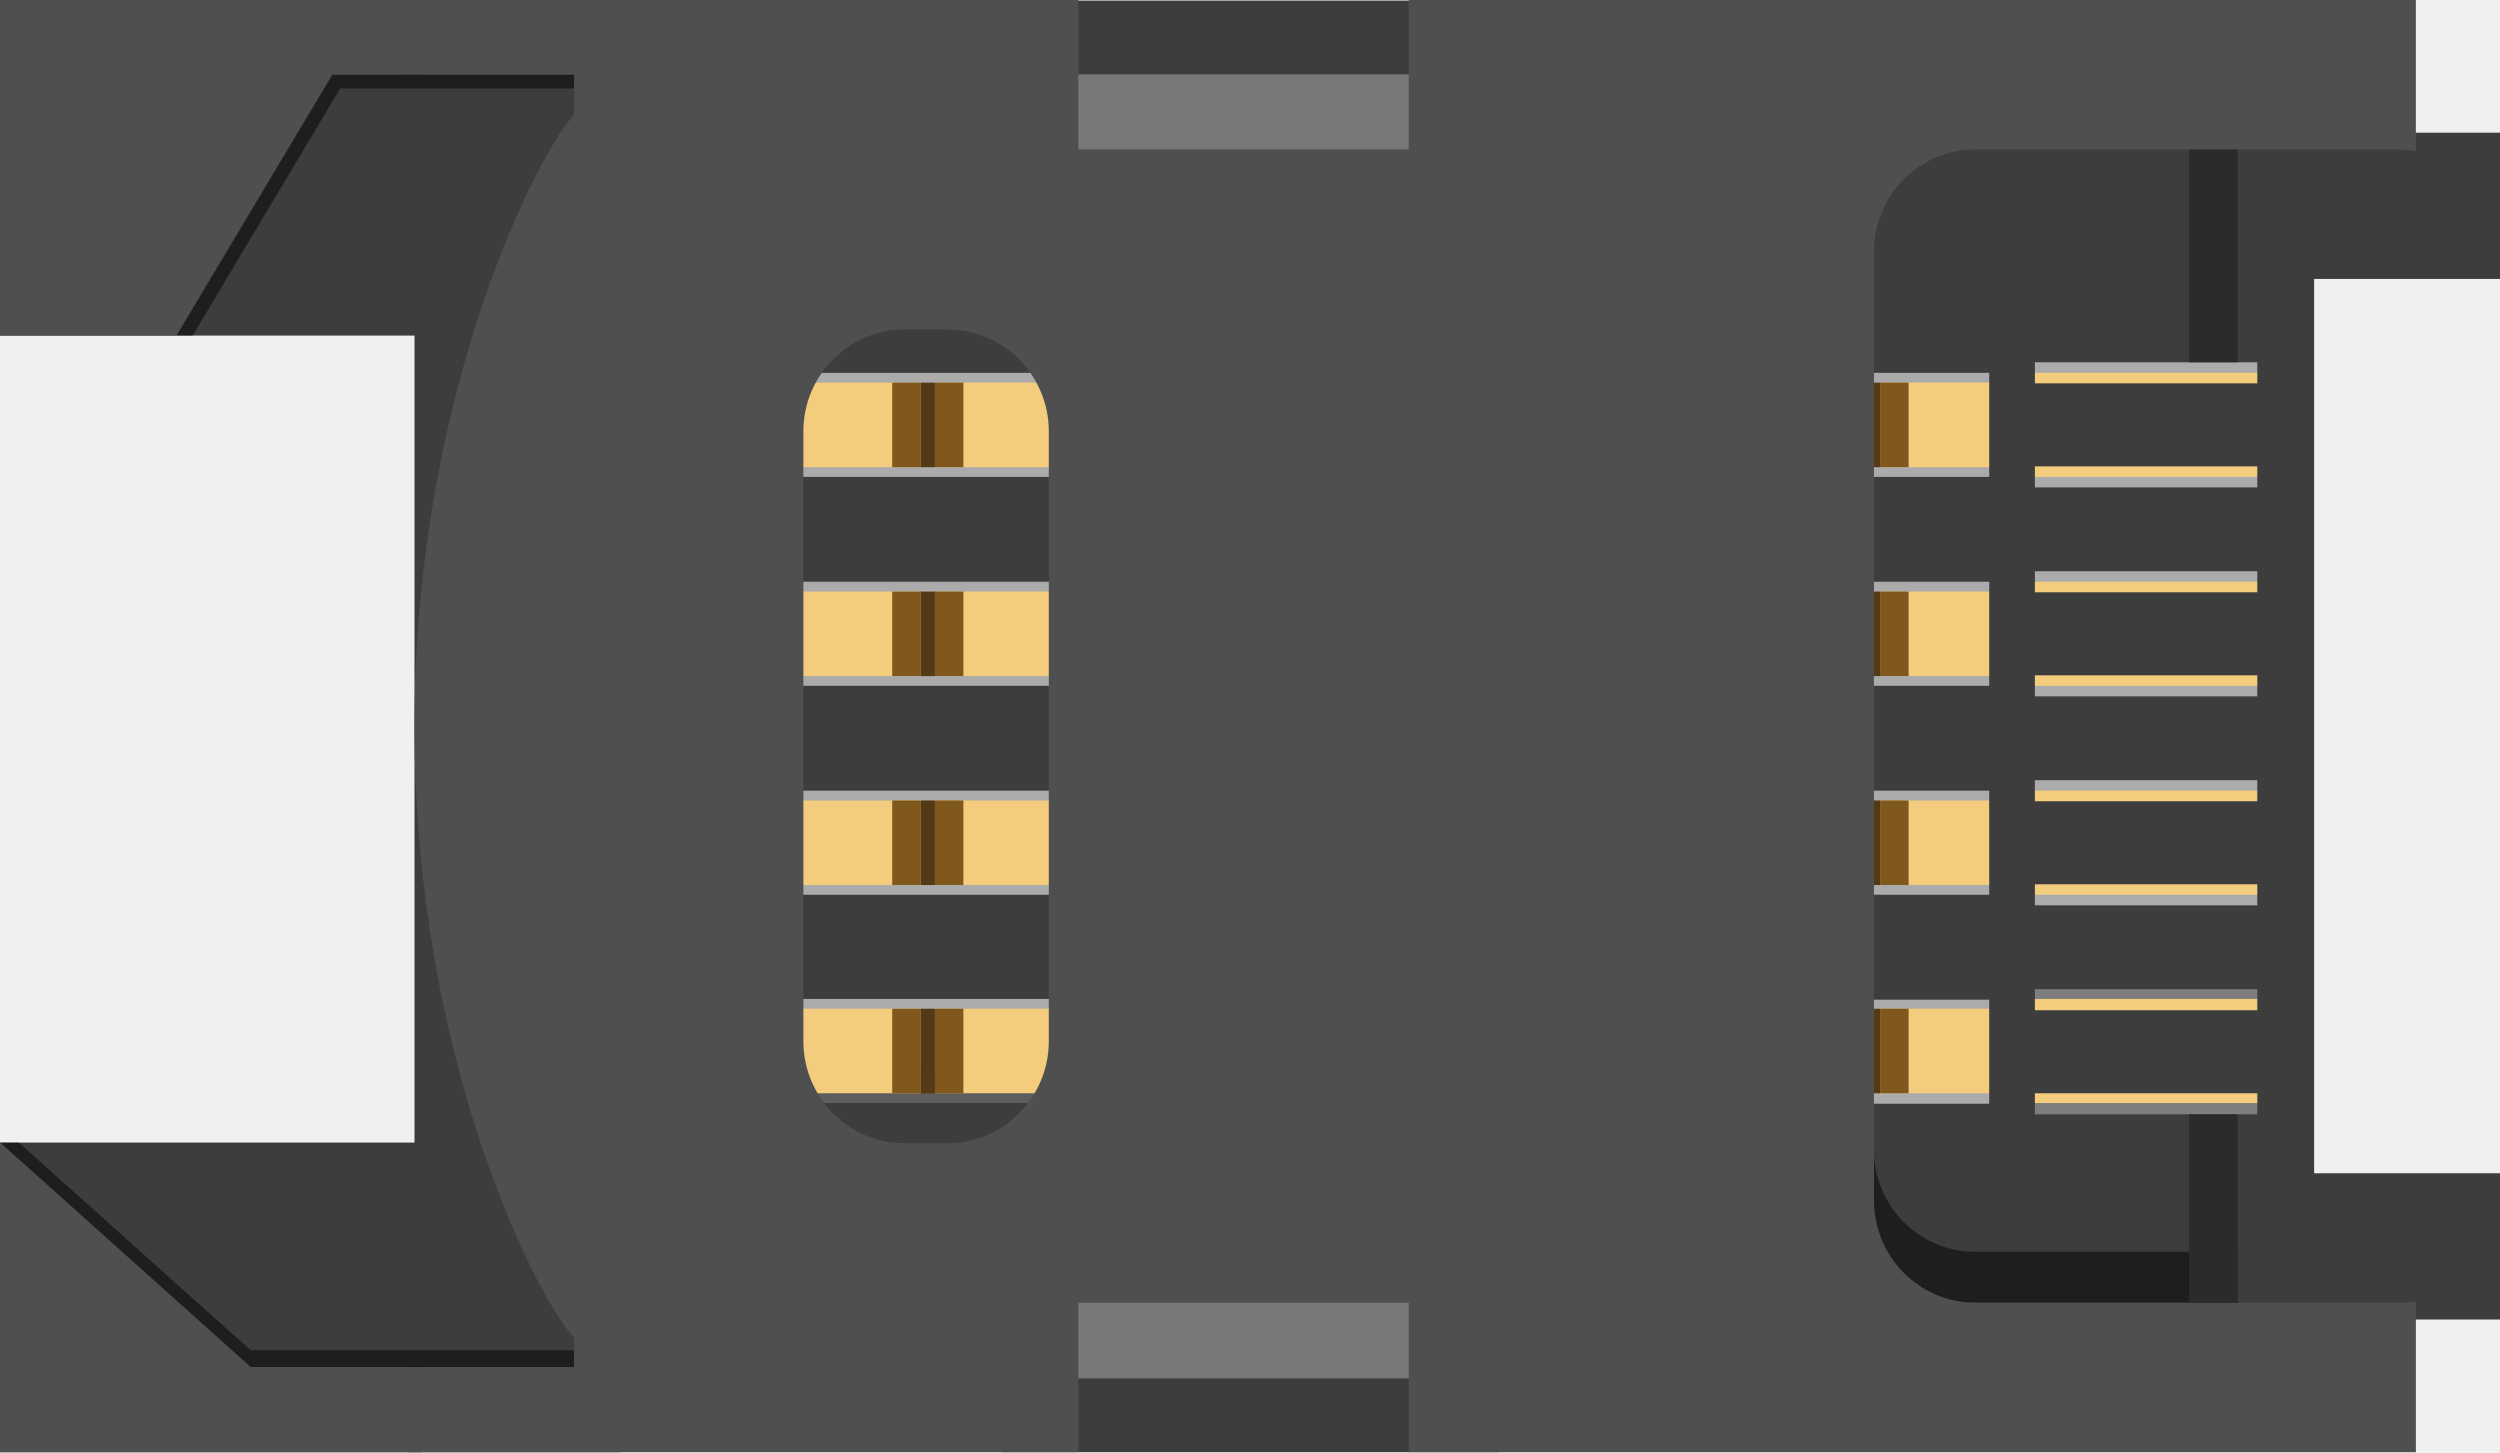
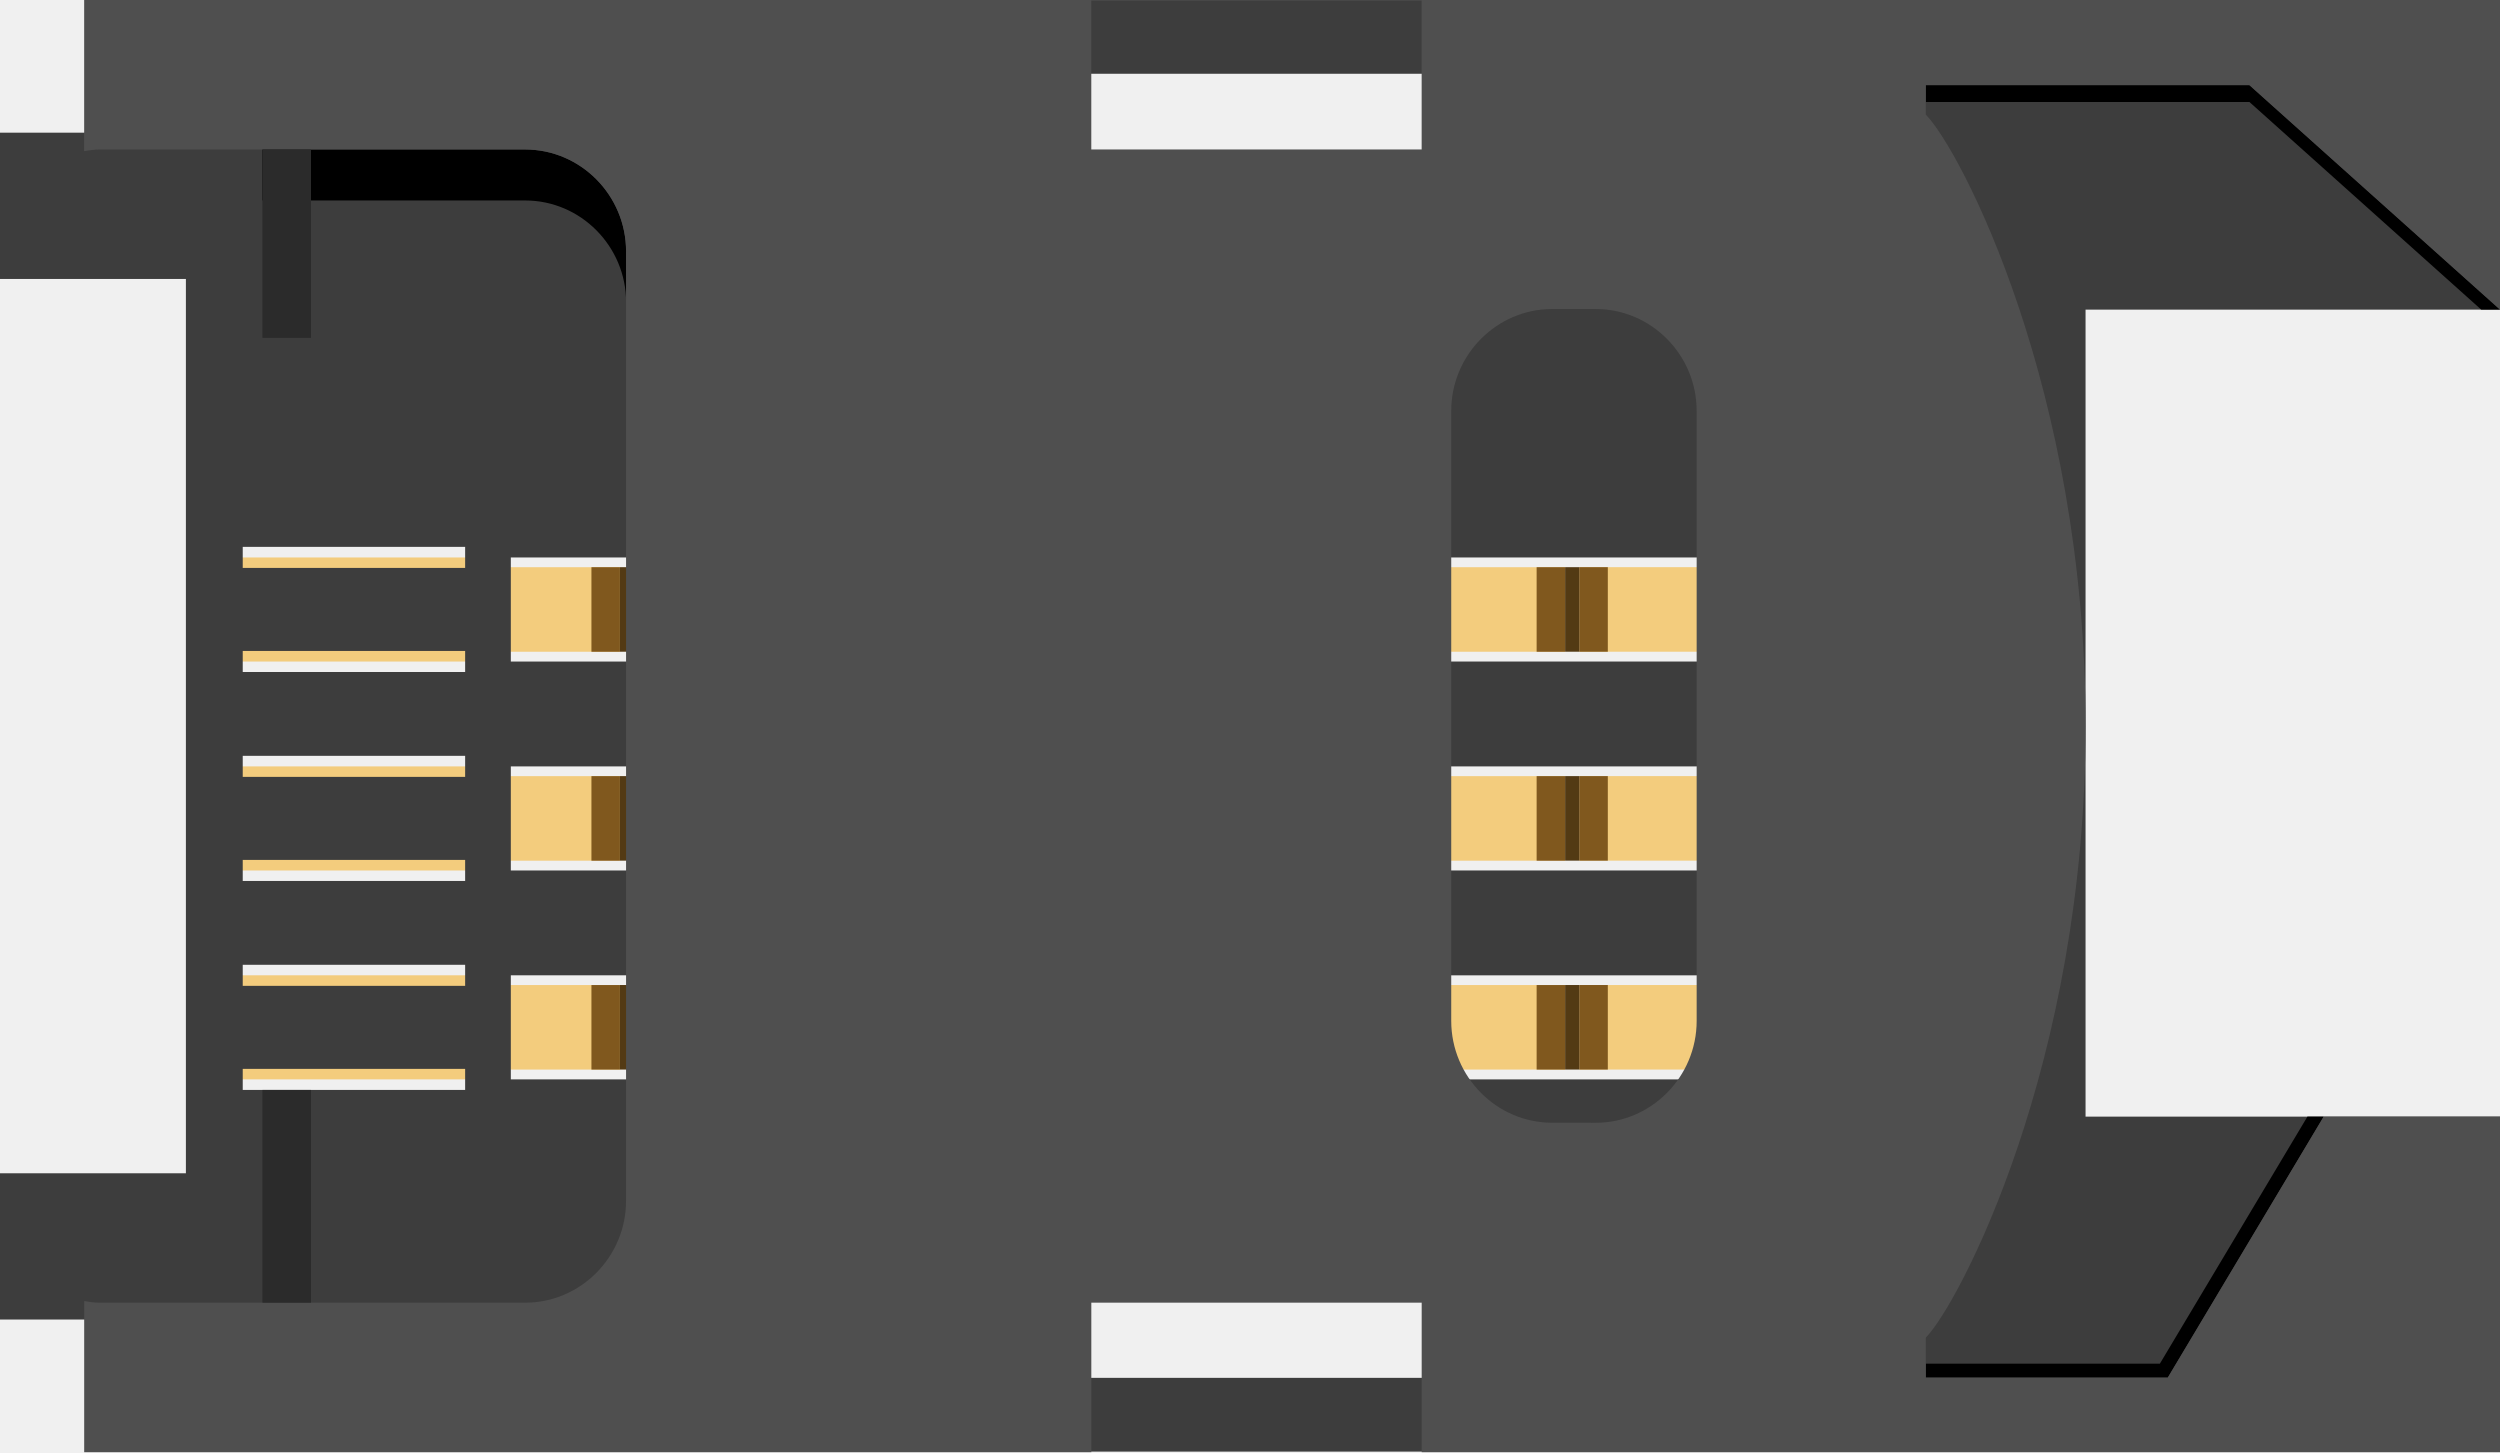
- <svg xmlns="http://www.w3.org/2000/svg" version="1.1" id="Ebene_1" x="0px" y="0px" width="84.189px" height="48.902px" viewBox="0 0 84.189 48.902" enable-background="new 0 0 84.189 48.902" xml:space="preserve">
-   <rect x="35.484" y="1.262" opacity="0.5" enable-background="new    " width="13.42" height="46.208" />
-   <path opacity="0.5" enable-background="new    " d="M35.484,33.705c0,1.284-1.595,2.336-3.543,2.336h-1.525  c-1.949,0-3.543-1.052-3.543-2.336v2.901c0,1.285,1.595,2.336,3.543,2.336h1.525c1.949,0,3.543-1.051,3.543-2.336V33.705z" />
-   <rect x="67.266" y="32.751" opacity="0.35" fill="#2B2B2B" enable-background="new    " width="10.01" height="5.283" />
-   <rect x="21.939" y="5.035" opacity="0.35" fill="#2B2B2B" enable-background="new    " width="54.936" height="33.907" />
-   <rect x="67.266" y="26.626" fill="#F3CC7D" width="10.01" height="3.505" />
-   <rect x="67.266" y="33.64" fill="#F3CC7D" width="10.01" height="3.505" />
-   <rect x="67.266" y="19.59" fill="#F3CC7D" width="10.01" height="3.505" />
-   <rect x="67.266" y="12.555" fill="#F3CC7D" width="10.01" height="3.505" />
+ <svg xmlns="http://www.w3.org/2000/svg" version="1.2" baseProfile="tiny" id="Ebene_1" x="0px" y="0px" width="84.189px" height="48.902px" viewBox="0 0 84.189 48.902" xml:space="preserve">
+   <rect x="6.914" y="18.773" fill="#F3CC7D" width="10.01" height="3.505" />
+   <rect x="6.914" y="25.809" fill="#F3CC7D" width="10.01" height="3.505" />
+   <rect x="6.914" y="32.844" fill="#F3CC7D" width="10.01" height="3.505" />
  <g>
    <g>
-       <path fill="#3D3D3D" d="M24.967,40.697h14.377v-32.2H24.967V40.697z M36.489,26.626v3.505h-10.01v-3.505H36.489z M36.489,33.64    v3.505h-10.01V33.64H36.489z M36.489,19.59v3.505h-10.01V19.59H36.489z M36.489,12.555v3.505h-10.01v-3.505H36.489z" />
+       <path fill="#3D3D3D" d="M59.223,8.207H44.846v32.2h14.377V8.207z M47.701,22.278v-3.505h10.01v3.505H47.701z M47.701,29.314    v-3.505h10.01v3.505H47.701z M47.701,36.349v-3.505h10.01v3.505C57.711,36.349,47.701,36.349,47.701,36.349z" />
    </g>
  </g>
  <g>
    <g>
-       <rect x="26.471" y="26.957" fill="#F3CC7D" width="4.533" height="2.847" />
-       <rect x="30.046" y="26.957" fill="#80581E" width="0.959" height="2.847" />
-       <rect x="31.484" y="26.956" fill="#F3CC7D" width="4.534" height="2.847" />
-       <rect x="31.484" y="26.956" fill="#80581E" width="0.959" height="2.847" />
-       <rect x="31.005" y="26.957" fill="#533A14" width="0.479" height="2.847" />
+       <rect x="53.186" y="19.1" fill="#F3CC7D" width="4.533" height="2.847" />
+       <rect x="53.185" y="19.1" fill="#80581E" width="0.959" height="2.847" />
+       <rect x="48.172" y="19.101" fill="#F3CC7D" width="4.534" height="2.847" />
+       <rect x="51.747" y="19.101" fill="#80581E" width="0.959" height="2.847" />
+       <rect x="52.706" y="19.1" fill="#533A14" width="0.479" height="2.847" />
    </g>
  </g>
  <g>
    <g>
-       <rect x="26.471" y="19.921" fill="#F3CC7D" width="4.533" height="2.847" />
-       <rect x="30.046" y="19.921" fill="#80581E" width="0.959" height="2.847" />
-       <rect x="31.484" y="19.92" fill="#F3CC7D" width="4.534" height="2.847" />
-       <rect x="31.484" y="19.92" fill="#80581E" width="0.959" height="2.847" />
-       <rect x="31.005" y="19.921" fill="#533A14" width="0.479" height="2.847" />
+       <rect x="53.186" y="26.136" fill="#F3CC7D" width="4.533" height="2.847" />
+       <rect x="53.185" y="26.136" fill="#80581E" width="0.959" height="2.847" />
+       <rect x="48.172" y="26.137" fill="#F3CC7D" width="4.534" height="2.847" />
+       <rect x="51.747" y="26.137" fill="#80581E" width="0.959" height="2.847" />
+       <rect x="52.706" y="26.136" fill="#533A14" width="0.479" height="2.847" />
    </g>
  </g>
  <g>
    <g>
-       <rect x="26.471" y="12.886" fill="#F3CC7D" width="4.533" height="2.847" />
-       <rect x="30.046" y="12.886" fill="#80581E" width="0.959" height="2.847" />
-       <rect x="31.484" y="12.885" fill="#F3CC7D" width="4.534" height="2.847" />
-       <rect x="31.484" y="12.885" fill="#80581E" width="0.959" height="2.847" />
-       <rect x="31.005" y="12.886" fill="#533A14" width="0.479" height="2.847" />
+       <rect x="53.186" y="33.171" fill="#F3CC7D" width="4.533" height="2.847" />
+       <rect x="53.185" y="33.171" fill="#80581E" width="0.959" height="2.847" />
+       <rect x="48.172" y="33.172" fill="#F3CC7D" width="4.534" height="2.847" />
+       <rect x="51.747" y="33.172" fill="#80581E" width="0.959" height="2.847" />
+       <rect x="52.706" y="33.171" fill="#533A14" width="0.479" height="2.847" />
    </g>
  </g>
  <g>
    <g>
-       <rect x="55.635" y="26.957" fill="#F3CC7D" width="7.199" height="2.847" />
-       <rect x="61.875" y="26.957" fill="#80581E" width="0.959" height="2.847" />
-       <rect x="63.314" y="26.956" fill="#F3CC7D" width="4.533" height="2.847" />
-       <rect x="63.314" y="26.956" fill="#80581E" width="0.959" height="2.847" />
-       <rect x="62.834" y="26.957" fill="#533A14" width="0.48" height="2.847" />
+       <rect x="21.356" y="19.1" fill="#F3CC7D" width="7.199" height="2.847" />
+       <rect x="21.356" y="19.1" fill="#80581E" width="0.959" height="2.847" />
+       <rect x="16.343" y="19.101" fill="#F3CC7D" width="4.533" height="2.847" />
+       <rect x="19.917" y="19.101" fill="#80581E" width="0.959" height="2.847" />
+       <rect x="20.876" y="19.1" fill="#533A14" width="0.48" height="2.847" />
    </g>
  </g>
  <g>
    <g>
-       <rect x="26.471" y="33.97" fill="#F3CC7D" width="4.533" height="2.847" />
-       <rect x="30.046" y="33.97" fill="#80581E" width="0.959" height="2.847" />
-       <rect x="31.484" y="33.969" fill="#F3CC7D" width="4.534" height="2.847" />
-       <rect x="31.484" y="33.969" fill="#80581E" width="0.959" height="2.847" />
-       <rect x="31.005" y="33.97" fill="#533A14" width="0.479" height="2.847" />
+       <rect x="21.356" y="26.136" fill="#F3CC7D" width="7.199" height="2.847" />
+       <rect x="21.356" y="26.136" fill="#80581E" width="0.959" height="2.847" />
+       <rect x="16.343" y="26.137" fill="#F3CC7D" width="4.533" height="2.847" />
+       <rect x="19.917" y="26.137" fill="#80581E" width="0.959" height="2.847" />
+       <rect x="20.876" y="26.136" fill="#533A14" width="0.48" height="2.847" />
    </g>
  </g>
  <g>
    <g>
-       <rect x="55.635" y="33.97" fill="#F3CC7D" width="7.199" height="2.847" />
-       <rect x="61.875" y="33.97" fill="#80581E" width="0.959" height="2.847" />
-       <rect x="63.314" y="33.969" fill="#F3CC7D" width="4.533" height="2.847" />
-       <rect x="63.314" y="33.969" fill="#80581E" width="0.959" height="2.847" />
-       <rect x="62.834" y="33.97" fill="#533A14" width="0.48" height="2.847" />
+       <rect x="21.356" y="33.171" fill="#F3CC7D" width="7.199" height="2.847" />
+       <rect x="21.356" y="33.171" fill="#80581E" width="0.959" height="2.847" />
+       <rect x="16.343" y="33.172" fill="#F3CC7D" width="4.533" height="2.847" />
+       <rect x="19.917" y="33.172" fill="#80581E" width="0.959" height="2.847" />
+       <rect x="20.876" y="33.171" fill="#533A14" width="0.48" height="2.847" />
+     </g>
+   </g>
+   <rect x="33.744" y="0.002" fill="#3D3D3D" width="16.703" height="2.482" />
+   <rect x="33.744" y="46.4" fill="#3D3D3D" width="16.703" height="2.484" />
+   <g>
+     <g>
+       <polygon fill="#3D3D3D" points="84.19,37.603 70.232,37.603 70.232,10.427 84.19,10.427 84.19,0.001 63.3,0.001 63.3,48.884     84.19,48.884   " />
    </g>
  </g>
  <g>
    <g>
-       <rect x="55.635" y="19.921" fill="#F3CC7D" width="7.199" height="2.847" />
-       <rect x="61.875" y="19.921" fill="#80581E" width="0.959" height="2.847" />
-       <rect x="63.314" y="19.92" fill="#F3CC7D" width="4.533" height="2.847" />
-       <rect x="63.314" y="19.92" fill="#80581E" width="0.959" height="2.847" />
-       <rect x="62.834" y="19.921" fill="#533A14" width="0.48" height="2.847" />
+       <path fill="#3D3D3D" d="M23.665,3.357H6.26V46.4h17.405V36.349h-6.463v-3.505h6.463v-3.53h-6.463v-3.505h6.463v-3.531h-6.463    v-3.505h6.463V3.357z M8.174,18.416h7.49v0.709h-7.49V18.416z M8.174,21.921h7.49v0.709h-7.49V21.921z M8.174,25.453h7.49v0.709    h-7.49V25.453z M8.174,28.958h7.49v0.709h-7.49V28.958z M8.174,32.49h7.49v0.709h-7.49V32.49z M8.174,35.995h7.49v0.709h-7.49    V35.995z" />
    </g>
  </g>
+   <line fill="none" stroke="#333333" stroke-width="0.5" stroke-miterlimit="10" x1="70.232" y1="0.001" x2="70.232" y2="2.868" />
+   <line fill="none" stroke="#333333" stroke-width="0.5" stroke-miterlimit="10" x1="70.232" y1="46.392" x2="70.232" y2="48.884" />
+   <polygon points="84.19,10.427 75.751,2.868 64.852,2.868 64.852,3.435 75.751,3.435 83.557,10.427 " />
  <g>
    <g>
-       <rect x="55.635" y="12.886" fill="#F3CC7D" width="7.199" height="2.847" />
-       <rect x="61.875" y="12.886" fill="#80581E" width="0.959" height="2.847" />
-       <rect x="63.314" y="12.885" fill="#F3CC7D" width="4.533" height="2.847" />
-       <rect x="63.314" y="12.885" fill="#80581E" width="0.959" height="2.847" />
-       <rect x="62.834" y="12.886" fill="#533A14" width="0.48" height="2.847" />
+       <polygon points="78.251,37.603 77.704,37.603 72.735,45.922 64.852,45.922 64.852,46.392 73.001,46.392   " />
    </g>
  </g>
-   <rect x="33.743" y="46.42" fill="#3D3D3D" width="16.703" height="2.482" />
-   <rect x="33.743" y="0.02" fill="#3D3D3D" width="16.703" height="2.484" />
-   <g>
-     <g>
-       <polygon fill="#3D3D3D" points="0,11.301 13.958,11.301 13.958,38.477 0,38.477 0,48.903 20.89,48.903 20.89,0.02 0,0.02   " />
-     </g>
-   </g>
-   <g>
-     <g>
-       <path fill="#3D3D3D" d="M60.525,2.504v10.051h6.463v3.505h-6.463v3.53h6.463v3.505h-6.463v3.531h6.463v3.505h-6.463v3.533h6.463    v3.505h-6.463v8.378H77.93V2.504H60.525z M76.016,37.525h-7.49v-0.709h7.49V37.525z M76.016,34.021h-7.49v-0.709h7.49V34.021z     M76.016,30.488h-7.49v-0.709h7.49V30.488z M76.016,26.983h-7.49v-0.709h7.49V26.983z M76.016,23.451h-7.49v-0.709h7.49V23.451z     M76.016,19.946h-7.49v-0.709h7.49V19.946z M76.016,16.414h-7.49v-0.709h7.49V16.414z M76.016,12.909h-7.49V12.2h7.49V12.909z" />
-     </g>
-   </g>
-   <path opacity="0.2" fill="none" stroke="#FFFFFF" stroke-width="0.5" stroke-miterlimit="10" enable-background="new    " d="  M20.019,3.86c-1.11,1.12-5.38,9.221-5.38,20.591c0,11.373,4.222,19.424,5.38,20.592" />
-   <line fill="none" stroke="#333333" stroke-width="0.5" stroke-miterlimit="10" x1="13.958" y1="48.903" x2="13.958" y2="46.036" />
-   <line fill="none" stroke="#333333" stroke-width="0.5" stroke-miterlimit="10" x1="13.958" y1="2.512" x2="13.958" y2="0.02" />
-   <polygon opacity="0.5" enable-background="new    " points="0,38.477 8.439,46.036 19.338,46.036 19.338,45.469 8.439,45.469   0.633,38.477 " />
-   <g opacity="0.5">
-     <g>
-       <polygon points="5.939,11.301 6.486,11.301 11.455,2.982 19.338,2.982 19.338,2.512 11.189,2.512   " />
-     </g>
-   </g>
-   <path opacity="0.5" enable-background="new    " d="M63.105,38.722c0,1.888,1.528,3.431,3.399,3.431h14.322  c0.182,0,0.354-0.025,0.527-0.054v1.716c-0.174,0.027-0.347,0.055-0.527,0.055H66.506c-1.871,0-3.399-1.544-3.399-3.432  L63.105,38.722L63.105,38.722z" />
-   <rect x="75.352" y="39.51" fill="#3D3D3D" width="8.838" height="4.926" />
-   <rect x="75.352" y="4.468" fill="#3D3D3D" width="8.838" height="4.925" />
-   <path fill="#4F4F4F" d="M0,11.301h5.939l5.25-8.789h8.148V3.86c-1.109,1.12-5.38,9.221-5.38,20.591  c0,11.373,4.223,19.424,5.38,20.592v0.993H8.439L0,38.477v10.427h19.338h2.977h14v-5.034h11.125v5.034h33.916v-5.089  c-0.174,0.027-0.347,0.055-0.527,0.055H66.506c-1.871,0-3.399-1.544-3.399-3.432V8.466c0-1.887,1.528-3.431,3.399-3.431h14.322  c0.182,0,0.354,0.025,0.527,0.055V0H47.439v5.035H36.314V0h-15.25h-1.727H0V11.301z M31.918,11.095c1.871,0,3.401,1.544,3.401,3.431  v20.541c0,1.888-1.531,3.431-3.401,3.431h-1.464c-1.871,0-3.4-1.543-3.4-3.431V14.525c0-1.887,1.53-3.431,3.4-3.431L31.918,11.095  L31.918,11.095z" />
-   <rect x="73.717" y="37.525" fill="#2B2B2B" width="1.636" height="6.344" />
-   <rect x="73.717" y="5.035" fill="#2B2B2B" width="1.636" height="7.165" />
+   <path d="M21.085,10.182c0-1.888-1.528-3.431-3.399-3.431H3.364c-0.182,0-0.354,0.025-0.527,0.054V5.089  c0.174-0.027,0.347-0.055,0.527-0.055h14.32c1.871,0,3.399,1.544,3.399,3.432L21.085,10.182L21.085,10.182z" />
+   <rect x="0" y="4.468" fill="#3D3D3D" width="8.838" height="4.926" />
+   <rect x="0" y="39.511" fill="#3D3D3D" width="8.838" height="4.925" />
+   <path fill="#4F4F4F" d="M84.19,37.603h-5.939l-5.25,8.789h-8.148v-1.348c1.109-1.12,5.38-9.221,5.38-20.591  c0-11.373-4.223-19.424-5.38-20.592V2.868h10.898l8.439,7.559V0L64.852,0l-2.977,0l-14,0v5.034H36.75V0L2.834,0v5.089  c0.174-0.027,0.347-0.055,0.527-0.055h14.323c1.871,0,3.399,1.544,3.399,3.432v31.972c0,1.887-1.528,3.431-3.399,3.431H3.362  c-0.182,0-0.354-0.025-0.527-0.055v5.09h33.916v-5.035h11.125v5.035h15.25h1.727H84.19V37.603z M52.272,37.809  c-1.871,0-3.401-1.544-3.401-3.431V13.837c0-1.888,1.531-3.431,3.401-3.431h1.464c1.871,0,3.4,1.543,3.4,3.431l0,20.542  c0,1.887-1.53,3.431-3.4,3.431L52.272,37.809L52.272,37.809z" />
+   <rect x="8.837" y="5.035" fill="#2B2B2B" width="1.636" height="6.344" />
+   <rect x="8.837" y="36.704" fill="#2B2B2B" width="1.636" height="7.165" />
</svg>
